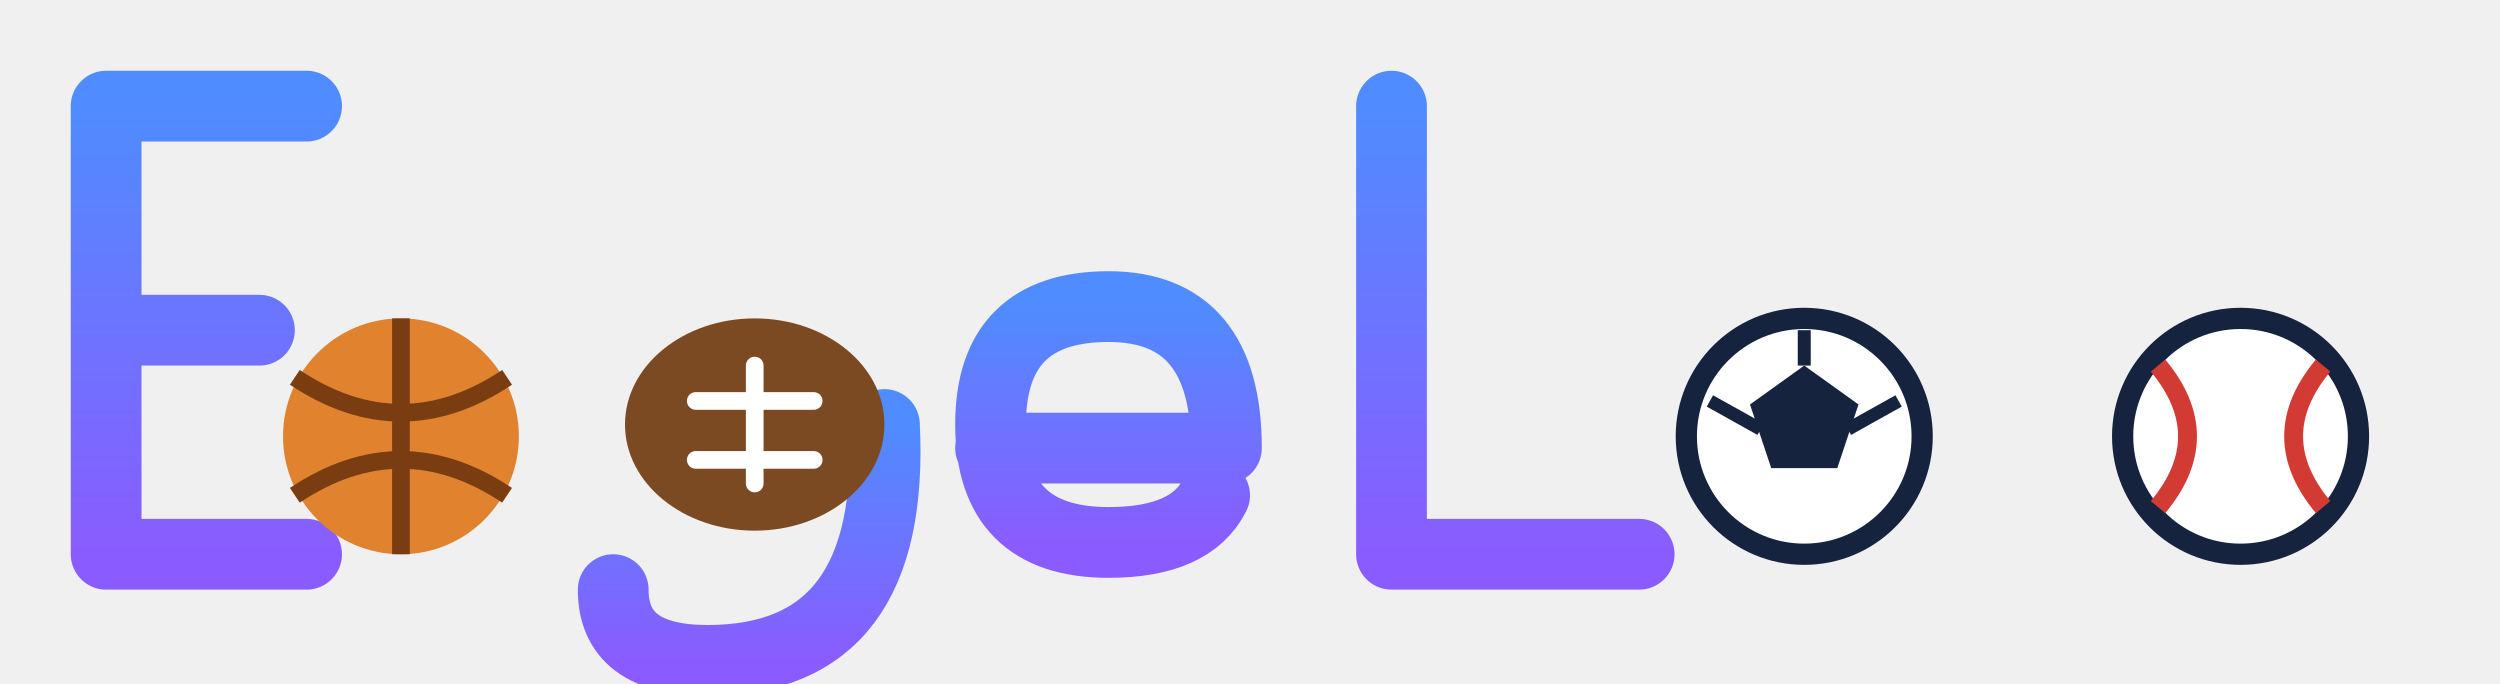
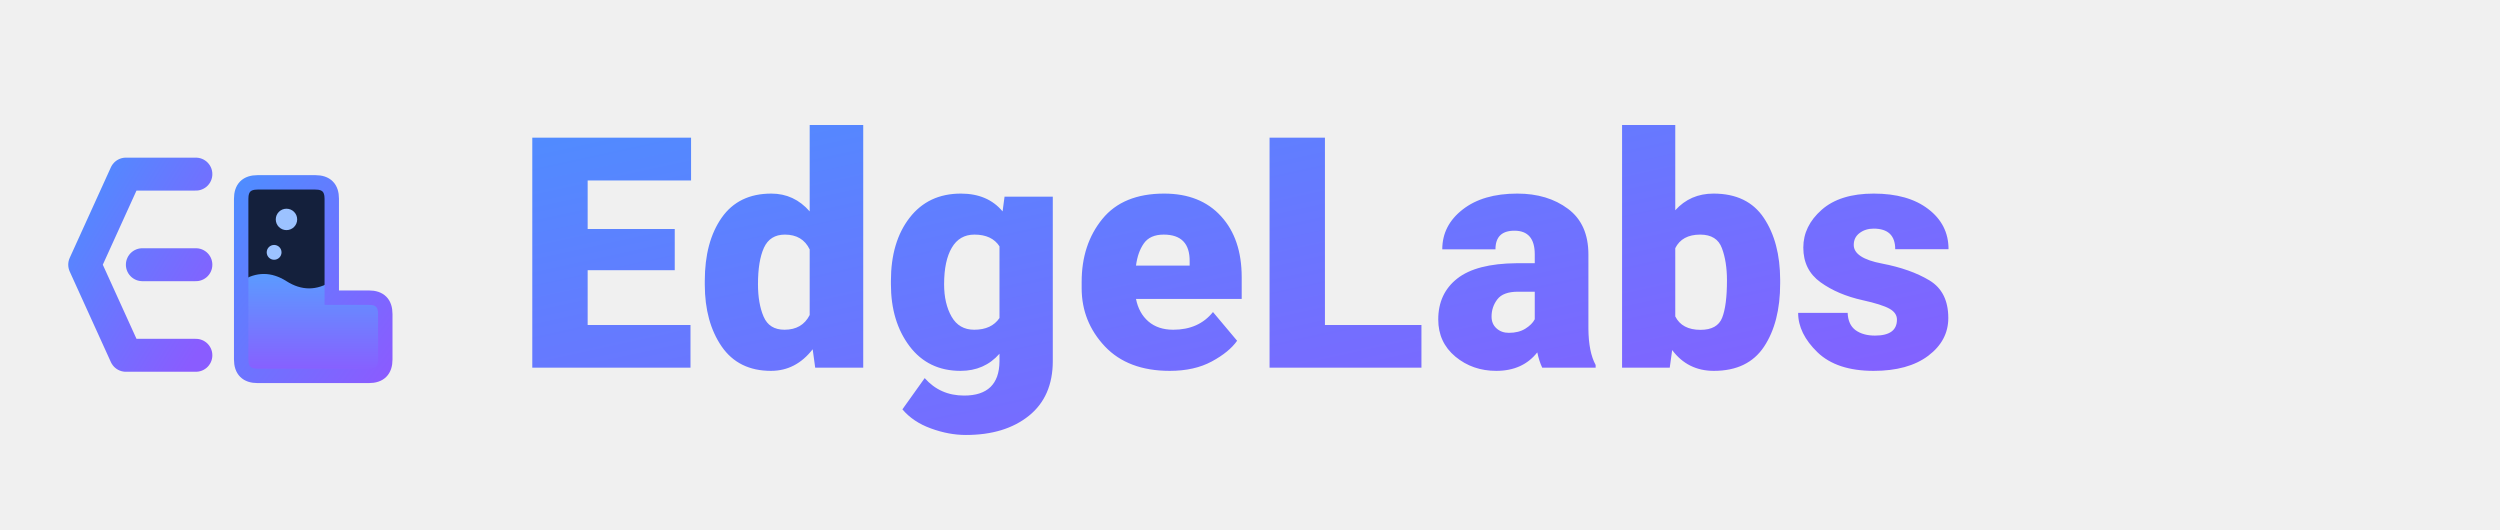
- <svg xmlns="http://www.w3.org/2000/svg" viewBox="0 0 212 58">
+ <svg xmlns="http://www.w3.org/2000/svg" viewBox="0 0 340 72">
  <defs>
-     <linearGradient id="lg" x1="0" y1="0" x2="0" y2="1">
+     <linearGradient id="g" x1="0" y1="0" x2="1" y2="1">
      <stop offset="0" stop-color="#4f8cff" />
      <stop offset="1" stop-color="#8a5cff" />
    </linearGradient>
+     <linearGradient id="liq" x1="0" y1="0" x2="0" y2="1">
+       <stop offset="0" stop-color="#5b9bff" />
+       <stop offset="1" stop-color="#8a5cff" />
+     </linearGradient>
  </defs>
-   <g fill="none" stroke="url(#lg)" stroke-width="6" stroke-linecap="round" stroke-linejoin="round">
-     <path d="M26 9 H9 V47 H26 M9 28 H22" />
-     <path d="M46 9 V47" />
-     <path d="M75 36 Q76 56 60 56 Q52 56 52 50" />
-     <path d="M84 38 H104 M104 38 Q104 26 94 26 Q84 26 84 36 Q84 46 94 46 Q101 46 103 42" />
-     <path d="M118 9 V47 H139" />
-     <path d="M165 26 V47" />
-     <path d="M178 9 V47" />
+   <g transform="translate(2,8) scale(0.56)">
+     <path d="M44 28 H27 M44 50 H31 M44 72 H27 M27 28 L17 50 L27 72" fill="none" stroke="url(#g)" stroke-width="8" stroke-linecap="round" stroke-linejoin="round" />
+     <path d="M59 30 H73 q4 0 4 4 V58 H86 q4 0 4 4 V73 q0 4 -4 4 H59 q-4 0 -4 -4 V34 q0 -4 4 -4 Z" fill="#14203c" />
+     <path d="M55 54 q5.5 -3.5 11 0 q5.5 3.5 11 0 V58 H86 q4 0 4 4 V73 q0 4 -4 4 H59 q-4 0 -4 -4 Z" fill="url(#liq)" />
+     <path d="M59 30 H73 q4 0 4 4 V58 H86 q4 0 4 4 V73 q0 4 -4 4 H59 q-4 0 -4 -4 V34 q0 -4 4 -4 Z" fill="none" stroke="url(#g)" stroke-width="3.5" />
+     <path d="M53 30 H79" stroke="url(#g)" stroke-width="5" stroke-linecap="round" />
+     <circle cx="66" cy="39" r="2.6" fill="#9cc2ff" />
+     <circle cx="63" cy="47" r="1.8" fill="#9cc2ff" />
  </g>
-   <circle cx="34" cy="37" r="10" fill="#e0822e" />
-   <g fill="none" stroke="#7a3d12" stroke-width="1.5">
-     <path d="M34 27 V47" />
-     <path d="M25 32 Q34 38 43 32" />
-     <path d="M25 42 Q34 36 43 42" />
-   </g>
-   <ellipse cx="64" cy="36" rx="11" ry="9" fill="#7c4a22" />
-   <g stroke="#fff" stroke-width="1.5" stroke-linecap="round">
-     <path d="M64 31 V41" />
-     <path d="M59 34 H69" />
-     <path d="M59 39 H69" />
-   </g>
-   <circle cx="153" cy="37" r="10" fill="#fff" stroke="#15233f" stroke-width="1.8" />
-   <path d="M153 31 l4.6 3.3 -1.8 5.4 -5.6 0 -1.8 -5.4 z" fill="#15233f" />
-   <g stroke="#15233f" stroke-width="1.1" fill="none">
-     <path d="M153 28 V31" />
-     <path d="M145 34 l4.3 2.4" />
-     <path d="M161 34 l-4.3 2.4" />
-   </g>
-   <circle cx="190" cy="37" r="10" fill="#fff" stroke="#15233f" stroke-width="1.8" />
-   <g fill="none" stroke="#d23b34" stroke-width="1.6">
-     <path d="M183 31 Q188 37 183 43" />
-     <path d="M197 31 Q192 37 197 43" />
-   </g>
+   <text x="70" y="50" font-family="'Segoe UI',Roboto,system-ui,Arial,sans-serif" font-weight="800" font-size="44" letter-spacing="0.5">
+     <tspan fill="url(#g)">EdgeLabs</tspan>
+   </text>
</svg>
